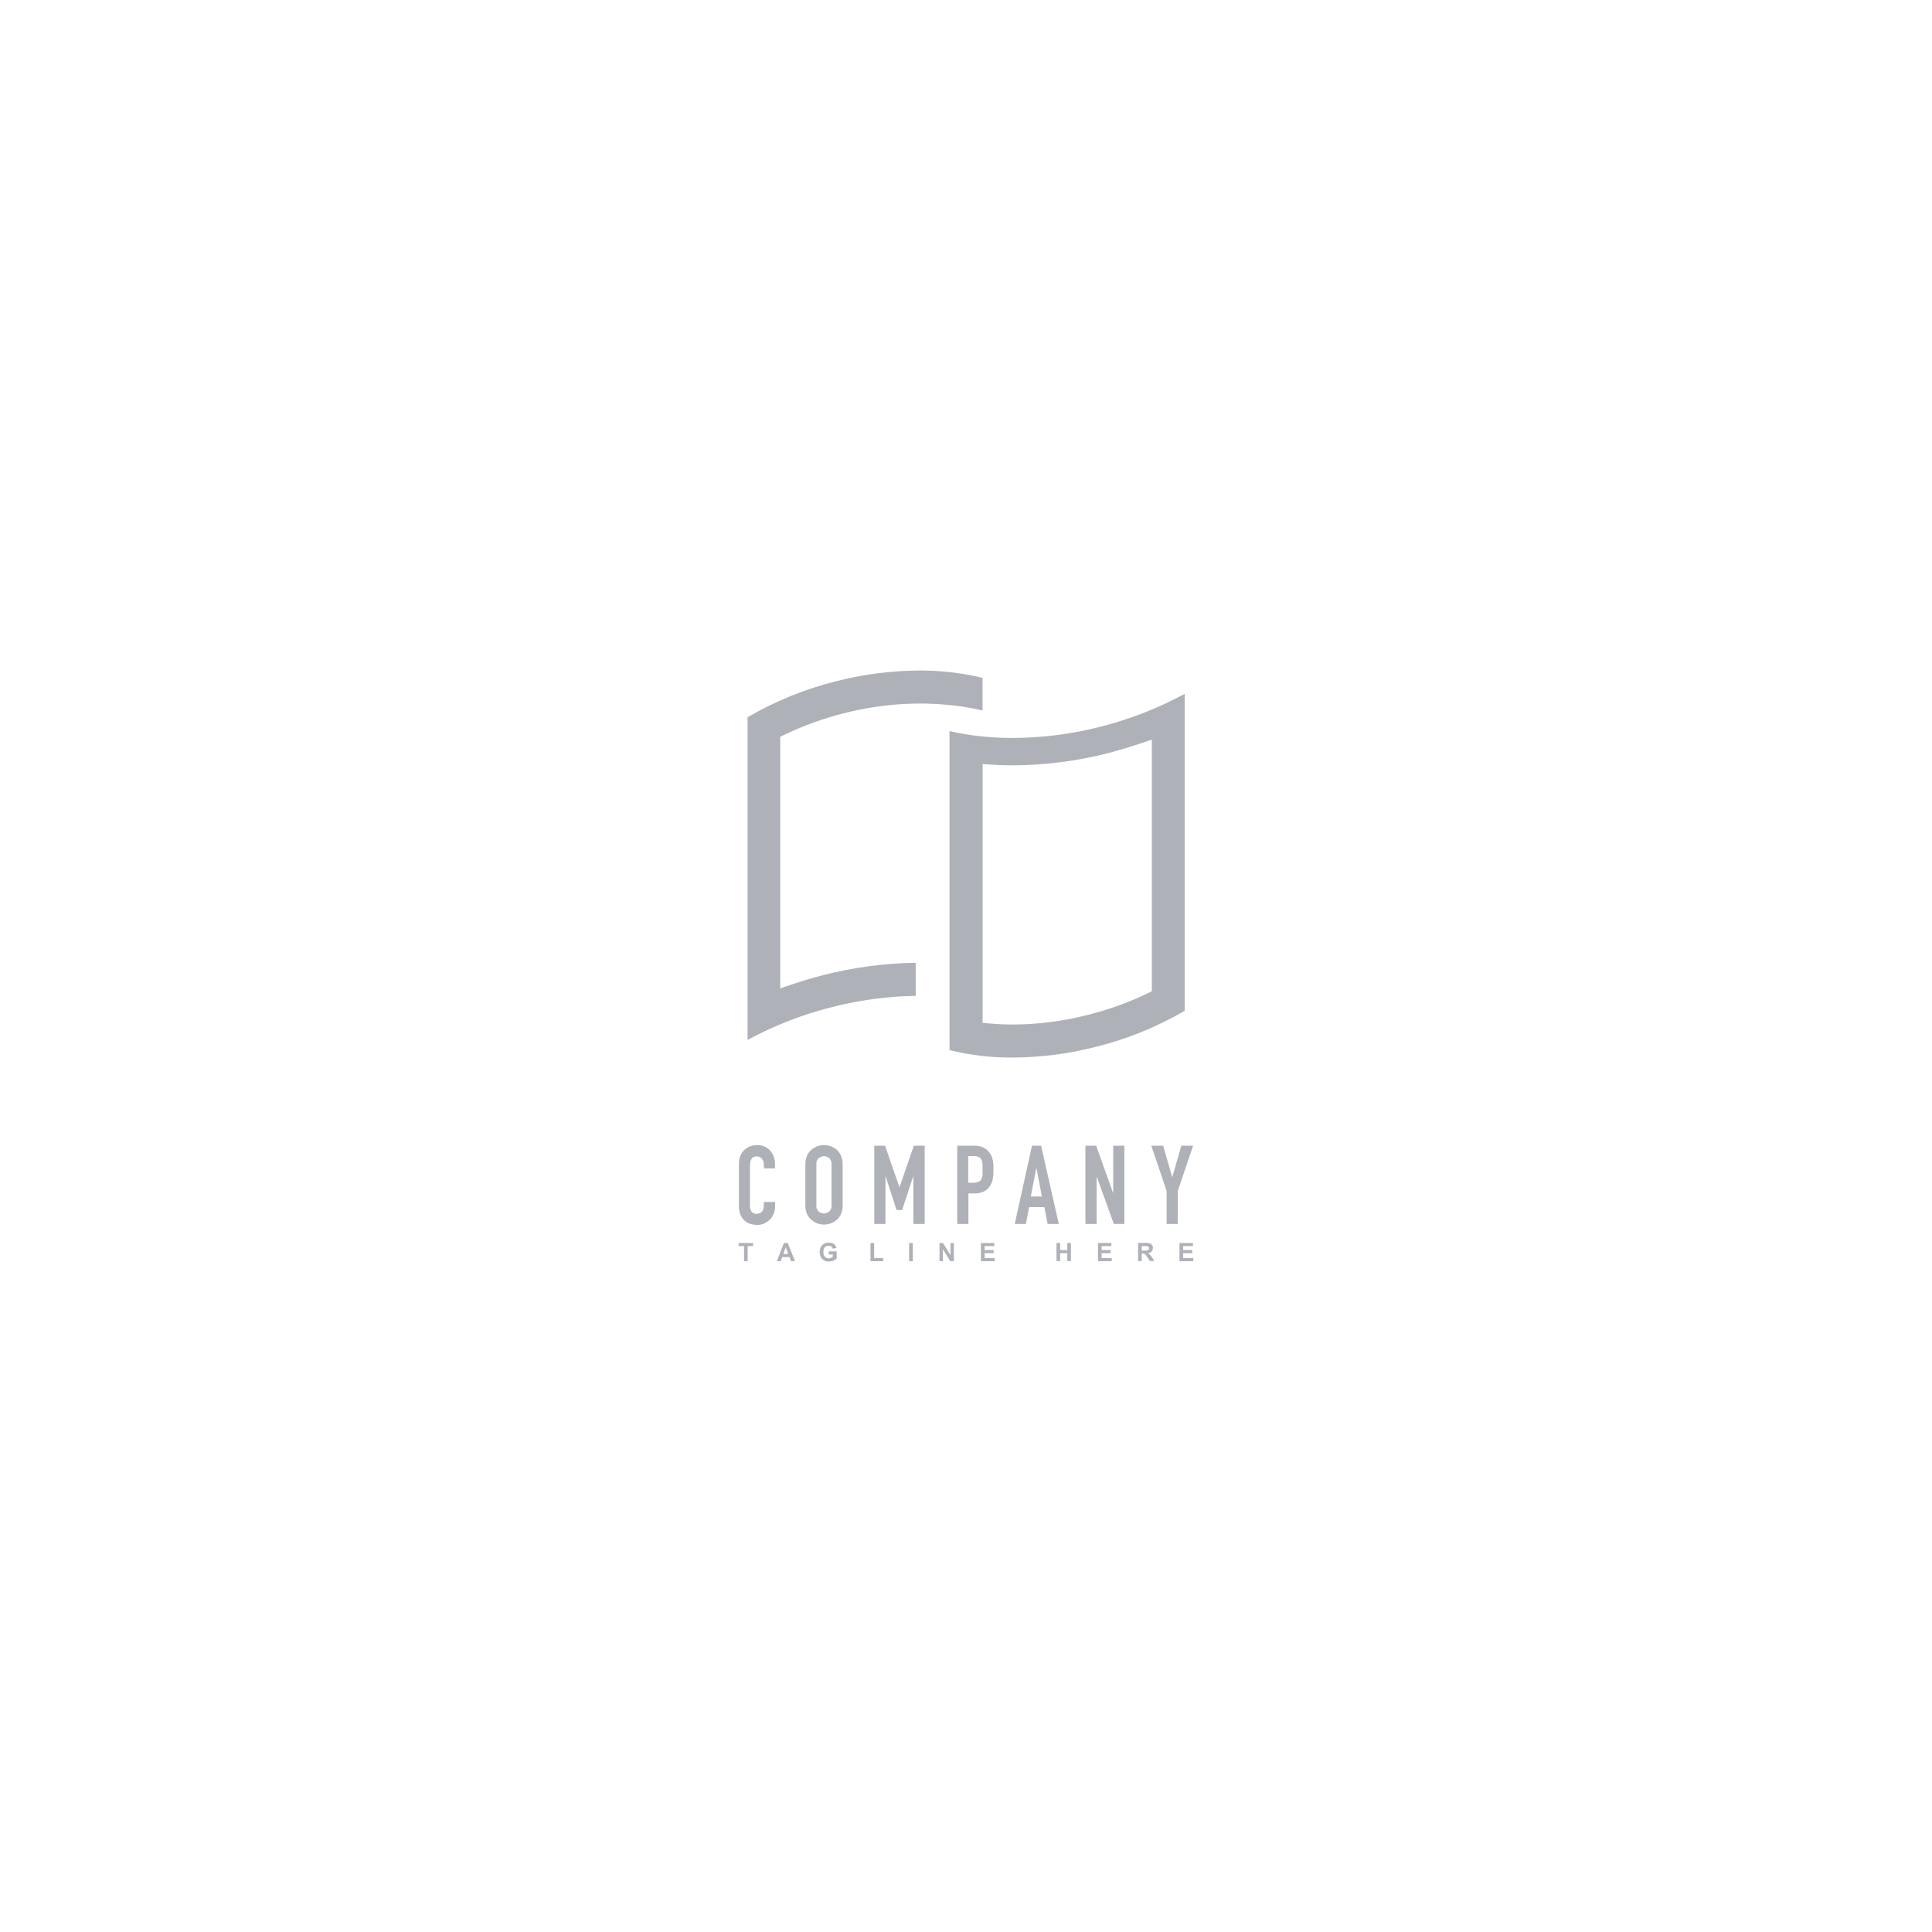
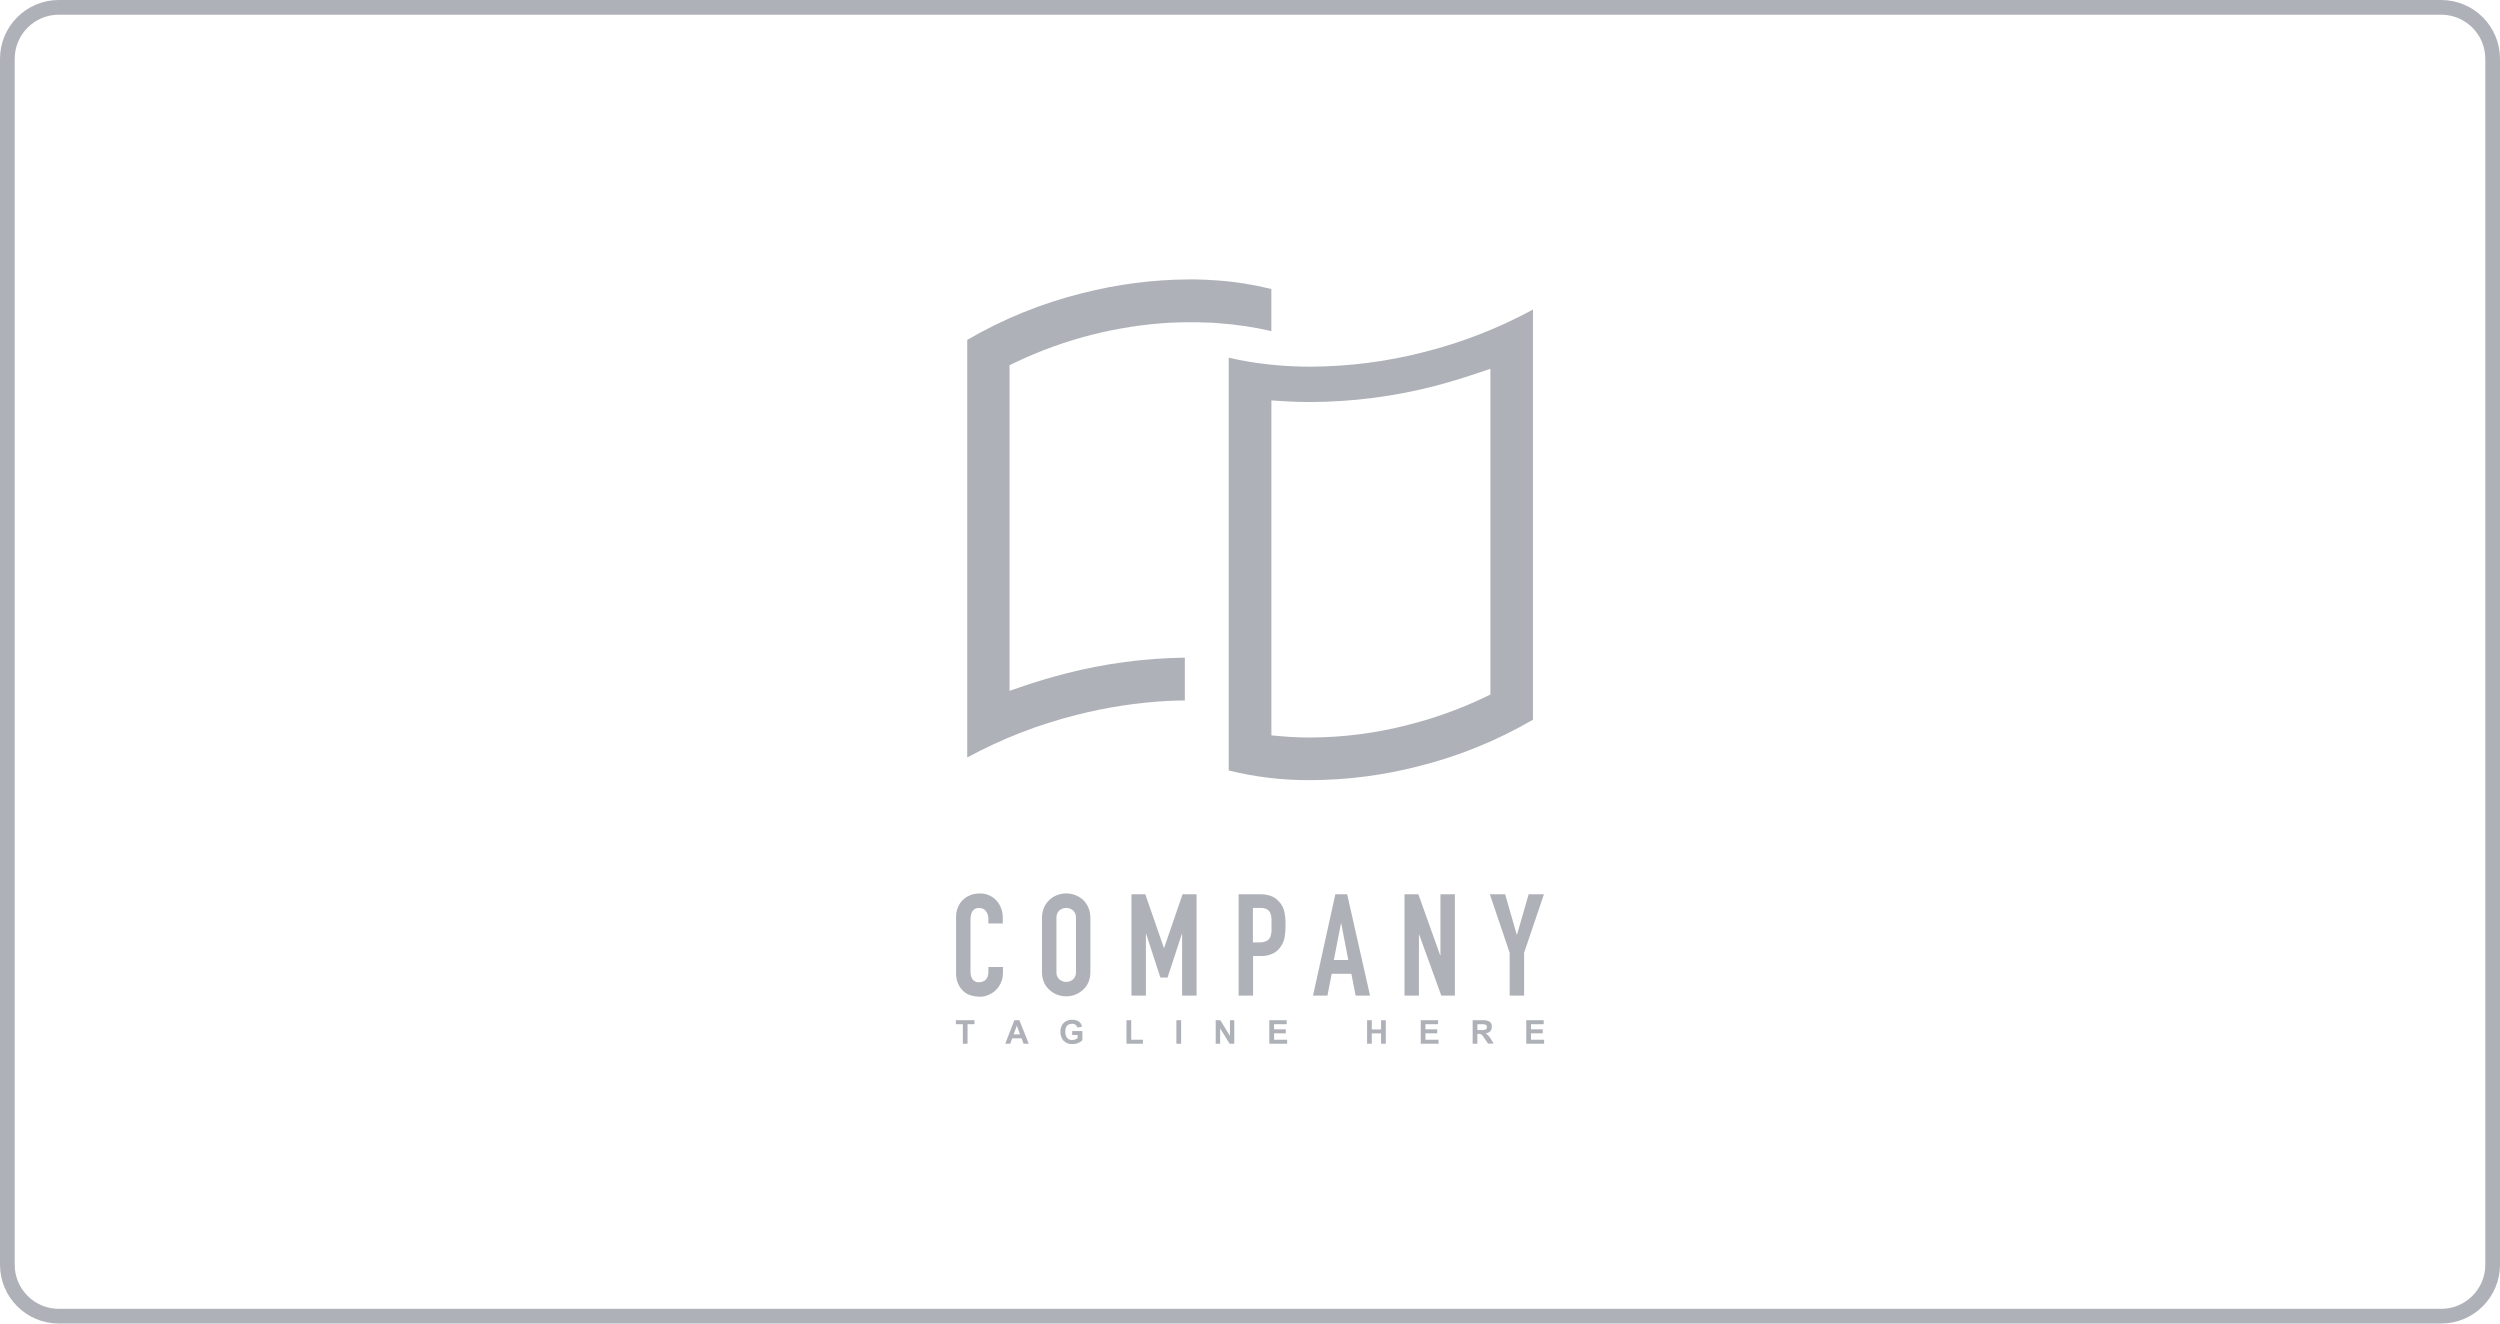
- <svg xmlns="http://www.w3.org/2000/svg" version="1.1" width="32" height="32" viewBox="0 0 32 32">
-   <path fill="#afb1b8" d="M15.431 11.658h0.026c0.048 0 0.099 0.005 0.15 0.009 0.225 0.016 0.447 0.049 0.667 0.101v-0.539c-0.226-0.057-0.456-0.093-0.688-0.11-0.088-0.007-0.182-0.011-0.278-0.013h-0.080c-0.466 0.002-0.93 0.062-1.381 0.178-0.514 0.128-1.007 0.329-1.465 0.596v5.345c0.441-0.24 0.91-0.422 1.397-0.544 0.384-0.098 0.777-0.158 1.172-0.18h0.016c0.066-0.003 0.132-0.005 0.2-0.006v-0.548c-0.514 0.007-1.026 0.075-1.524 0.202-0.184 0.048-0.362 0.1-0.53 0.157l-0.19 0.065v-4.168l0.081-0.039c0.621-0.295 1.293-0.466 1.979-0.505 0.006-0 0.011-0 0.017 0 0.076-0.004 0.152-0.006 0.227-0.006h0.086c0.040 0.001 0.079 0.002 0.119 0.004z" />
-   <path fill="#afb1b8" d="M16.774 12.223c-0.125 0-0.249-0.004-0.369-0.013-0.143-0.011-0.29-0.028-0.429-0.051-0.085-0.014-0.168-0.032-0.249-0.050v5.284c0.343 0.085 0.695 0.126 1.048 0.123 0.466-0.002 0.93-0.062 1.381-0.178 0.514-0.128 1.007-0.329 1.466-0.596v-5.25c-0.441 0.239-0.91 0.422-1.396 0.545-0.474 0.122-0.962 0.184-1.452 0.186zM18.887 12.314l0.191-0.064v4.169l-0.081 0.039c-0.312 0.149-0.639 0.266-0.974 0.35-0.407 0.105-0.826 0.16-1.246 0.161-0.126 0-0.25-0.005-0.371-0.016l-0.131-0.011v-4.287l0.152 0.010c0.11 0.007 0.225 0.011 0.349 0.011 0.534-0.002 1.065-0.070 1.582-0.203 0.178-0.047 0.354-0.1 0.529-0.158z" />
-   <path fill="#afb1b8" d="M12.751 19.052c-0.027-0.028-0.060-0.051-0.097-0.065s-0.076-0.022-0.115-0.020c-0.042-0.001-0.084 0.007-0.122 0.023-0.036 0.014-0.068 0.036-0.095 0.063s-0.048 0.060-0.061 0.096c-0.015 0.038-0.022 0.078-0.022 0.118v0.714c-0.002 0.050 0.008 0.1 0.028 0.146 0.017 0.037 0.041 0.069 0.071 0.096 0.029 0.024 0.062 0.041 0.098 0.051 0.035 0.010 0.071 0.015 0.107 0.015 0.040 0 0.079-0.008 0.115-0.025 0.036-0.016 0.068-0.038 0.095-0.066s0.048-0.060 0.062-0.096c0.015-0.036 0.023-0.075 0.023-0.114v-0.080h-0.187v0.064c0.001 0.022-0.003 0.043-0.011 0.064-0.006 0.015-0.015 0.029-0.027 0.040-0.012 0.009-0.025 0.016-0.039 0.021-0.013 0.004-0.026 0.006-0.039 0.007-0.017 0.002-0.034-0.001-0.049-0.007s-0.029-0.017-0.039-0.031c-0.018-0.029-0.026-0.062-0.025-0.096v-0.666c-0.001-0.037 0.007-0.074 0.023-0.107 0.010-0.015 0.023-0.027 0.040-0.035s0.034-0.011 0.052-0.008c0.016-0.001 0.032 0.003 0.047 0.010s0.027 0.017 0.037 0.030c0.021 0.027 0.032 0.061 0.031 0.096v0.062h0.185v-0.073c0-0.043-0.007-0.085-0.023-0.125-0.014-0.037-0.035-0.072-0.062-0.101z" />
-   <path fill="#afb1b8" d="M13.86 19.044c-0.060-0.050-0.135-0.078-0.212-0.078-0.038 0-0.076 0.007-0.111 0.020s-0.070 0.033-0.099 0.058c-0.031 0.028-0.056 0.062-0.072 0.1-0.019 0.044-0.028 0.091-0.027 0.138v0.685c-0.001 0.048 0.008 0.096 0.027 0.14 0.017 0.037 0.042 0.070 0.072 0.096 0.029 0.026 0.062 0.047 0.099 0.060s0.073 0.020 0.111 0.020c0.038-0 0.076-0.007 0.111-0.020 0.037-0.014 0.071-0.034 0.101-0.060s0.054-0.059 0.070-0.096c0.019-0.044 0.028-0.092 0.027-0.14v-0.685c0.001-0.048-0.008-0.095-0.027-0.138-0.017-0.038-0.041-0.072-0.070-0.1zM13.772 19.967c0.002 0.018-0.001 0.037-0.007 0.054s-0.017 0.033-0.030 0.045c-0.025 0.021-0.056 0.032-0.088 0.032s-0.063-0.011-0.088-0.032c-0.013-0.013-0.023-0.028-0.030-0.045s-0.009-0.036-0.007-0.054v-0.685c-0.002-0.018 0.001-0.037 0.007-0.054s0.017-0.033 0.030-0.045c0.025-0.021 0.056-0.032 0.088-0.032s0.063 0.011 0.088 0.032c0.013 0.013 0.023 0.028 0.030 0.045s0.009 0.036 0.007 0.054v0.685z" />
-   <path fill="#afb1b8" d="M15.316 20.273v-1.297h-0.18l-0.236 0.686h-0.003l-0.238-0.686h-0.178v1.297h0.185v-0.789h0.003l0.181 0.558h0.092l0.183-0.558h0.003v0.789h0.185z" />
-   <path fill="#afb1b8" d="M16.369 19.067c-0.029-0.032-0.065-0.056-0.105-0.071-0.043-0.014-0.089-0.021-0.134-0.020h-0.275v1.297h0.185v-0.506h0.095c0.058 0.003 0.115-0.010 0.167-0.035 0.042-0.023 0.077-0.058 0.101-0.099 0.021-0.035 0.036-0.073 0.042-0.113 0.007-0.049 0.011-0.098 0.010-0.147 0.002-0.062-0.004-0.125-0.018-0.185-0.012-0.045-0.036-0.086-0.068-0.119zM16.273 19.462c-0.001 0.023-0.007 0.047-0.017 0.067-0.011 0.020-0.027 0.036-0.048 0.045-0.027 0.012-0.057 0.018-0.087 0.016h-0.084v-0.441h0.095c0.029-0.001 0.057 0.004 0.083 0.016 0.019 0.011 0.034 0.028 0.043 0.048 0.010 0.023 0.016 0.047 0.016 0.072 0 0.027 0 0.056 0 0.086s0.002 0.061 0 0.089h-0.002z" />
-   <path fill="#afb1b8" d="M17.244 18.976h-0.151l-0.286 1.297h0.185l0.054-0.279h0.252l0.054 0.279h0.185l-0.293-1.297zM17.073 19.818l0.091-0.47h0.003l0.090 0.47h-0.185z" />
-   <path fill="#afb1b8" d="M18.438 19.757h-0.003l-0.279-0.781h-0.178v1.297h0.185v-0.78h0.004l0.282 0.78h0.174v-1.297h-0.185v0.781z" />
-   <path fill="#afb1b8" d="M19.567 18.976l-0.149 0.516h-0.004l-0.149-0.516h-0.196l0.254 0.749v0.548h0.185v-0.548l0.254-0.749h-0.196z" />
-   <path fill="#afb1b8" d="M12.235 20.639h0.089v0.25h0.060v-0.25h0.089v-0.051h-0.238v0.051z" />
-   <path fill="#afb1b8" d="M12.984 20.588l-0.117 0.301h0.064l0.025-0.068h0.12l0.026 0.068h0.066l-0.12-0.301h-0.064zM12.974 20.77l0.041-0.112 0.041 0.112h-0.082z" />
-   <path fill="#afb1b8" d="M13.724 20.778h0.070v0.039c-0.020 0.016-0.045 0.025-0.071 0.025-0.012 0.001-0.024-0.002-0.035-0.007s-0.021-0.013-0.028-0.022c-0.016-0.023-0.024-0.051-0.022-0.078 0-0.067 0.029-0.101 0.087-0.101 0.015-0.002 0.030 0.003 0.043 0.011s0.021 0.022 0.025 0.037l0.060-0.011c-0.013-0.059-0.055-0.089-0.128-0.089-0.039-0.001-0.076 0.013-0.105 0.039-0.015 0.015-0.027 0.033-0.034 0.053s-0.011 0.041-0.009 0.063c-0.002 0.041 0.012 0.082 0.039 0.113 0.015 0.015 0.033 0.027 0.052 0.035s0.041 0.011 0.062 0.009c0.047 0.001 0.093-0.016 0.128-0.048v-0.119h-0.13v0.051z" />
-   <path fill="#afb1b8" d="M14.479 20.588h-0.061v0.301h0.211v-0.051h-0.15v-0.25z" />
-   <path fill="#afb1b8" d="M15.119 20.588h-0.061v0.301h0.061v-0.301z" />
-   <path fill="#afb1b8" d="M15.743 20.789l-0.123-0.201h-0.059v0.301h0.057v-0.197l0.121 0.197h0.060v-0.301h-0.056v0.201z" />
-   <path fill="#afb1b8" d="M16.308 20.756h0.15v-0.051h-0.15v-0.066h0.161v-0.051h-0.222v0.301h0.229v-0.051h-0.168v-0.081z" />
-   <path fill="#afb1b8" d="M17.678 20.706h-0.119v-0.119h-0.060v0.301h0.060v-0.132h0.119v0.132h0.060v-0.301h-0.060v0.119z" />
-   <path fill="#afb1b8" d="M18.246 20.756h0.15v-0.051h-0.15v-0.066h0.162v-0.051h-0.222v0.301h0.228v-0.051h-0.168v-0.081z" />
-   <path fill="#afb1b8" d="M19.016 20.756c0.053-0.008 0.079-0.036 0.079-0.084 0.002-0.013-0-0.026-0.005-0.038s-0.014-0.022-0.024-0.029c-0.027-0.014-0.058-0.020-0.088-0.018h-0.128v0.301h0.060v-0.126h0.012c0.013-0.001 0.026 0.002 0.038 0.007 0.009 0.005 0.016 0.013 0.021 0.022l0.066 0.096h0.072l-0.037-0.059c-0.016-0.029-0.039-0.054-0.067-0.072zM18.955 20.715h-0.045v-0.076h0.048c0.021-0.002 0.042 0.001 0.061 0.007 0.005 0.004 0.008 0.009 0.010 0.014s0.003 0.011 0.003 0.017c-0 0.006-0.002 0.012-0.005 0.017s-0.007 0.010-0.011 0.013c-0.020 0.006-0.041 0.009-0.061 0.007z" />
-   <path fill="#afb1b8" d="M19.597 20.756h0.15v-0.051h-0.15v-0.066h0.162v-0.051h-0.223v0.301h0.229v-0.051h-0.168v-0.081z" />
+ <svg xmlns="http://www.w3.org/2000/svg" width="170" height="90" fill="none">
+   <rect x=".5" y=".5" width="169" height="89" rx="3.5" stroke="#AFB1B8" />
+   <path d="M81.977 21.934h.136c.254 0 .527.026.797.049a22.64 22.64 0 013.542.534v-2.863c-1.2-.301-2.422-.496-3.656-.583A29.224 29.224 0 0081.32 19h-.427c-2.475.01-4.94.327-7.337.946-2.73.68-5.35 1.747-7.784 3.166v28.397a31.633 31.633 0 017.42-2.892 32.36 32.36 0 016.228-.956h.084c.352-.018.703-.028 1.065-.03v-2.91a34.329 34.329 0 00-8.095 1.076c-.98.255-1.925.53-2.813.834l-1.012.344V24.833l.432-.208a28.276 28.276 0 0110.516-2.683.63.63 0 01.091 0c.403-.02.808-.03 1.205-.03h.455c.21.005.42.01.63.023z" fill="#AFB1B8" />
+   <path d="M89.111 24.933a25.925 25.925 0 01-4.235-.344 22.97 22.97 0 01-1.323-.267v28.072c1.82.45 3.69.67 5.566.656a29.943 29.943 0 007.336-.944 29.806 29.806 0 007.786-3.166V21.05a31.765 31.765 0 01-7.417 2.893c-2.52.648-5.111.98-7.713.99zm11.224.485l1.012-.34v22.148l-.432.209a27.772 27.772 0 01-5.174 1.859c-2.163.56-4.386.847-6.62.857-.668 0-1.33-.028-1.973-.084l-.693-.061V27.228l.807.054a28.38 28.38 0 001.854.056 34.263 34.263 0 008.406-1.078c.944-.25 1.882-.529 2.813-.842zM67.737 61.212a1.492 1.492 0 00-1.125-.455 1.672 1.672 0 00-.65.122 1.464 1.464 0 00-.832.842c-.08.2-.12.413-.117.628v3.794c-.01.267.042.533.149.778.09.195.219.368.38.509.151.127.33.22.52.27.185.051.376.078.567.078.212.002.42-.043.612-.132a1.599 1.599 0 00.96-1.465v-.424h-.992v.338a.881.881 0 01-.059.338.609.609 0 01-.144.214.697.697 0 01-.415.145.503.503 0 01-.465-.204.898.898 0 01-.132-.508v-3.538c-.006-.196.036-.39.122-.567a.507.507 0 01.485-.229.527.527 0 01.443.214.806.806 0 01.165.509v.328h.981v-.387a1.786 1.786 0 00-.121-.664 1.562 1.562 0 00-.332-.534zM73.629 61.17a1.766 1.766 0 00-1.129-.418c-.202.001-.402.037-.591.107A1.558 1.558 0 0071 61.7c-.1.231-.15.482-.145.735v3.638c-.007.256.043.51.144.746.09.195.221.369.385.508.151.14.33.25.523.32a1.712 1.712 0 001.72-.32c.159-.142.286-.315.375-.508.102-.235.151-.49.144-.746v-3.639a1.772 1.772 0 00-.144-.734 1.643 1.643 0 00-.374-.532zm-.463 4.904a.654.654 0 01-.198.527.726.726 0 01-.933 0 .652.652 0 01-.197-.527v-3.639a.656.656 0 01.197-.526.726.726 0 01.933 0 .651.651 0 01.198.526v3.64zM81.368 67.7v-6.89h-.954l-1.252 3.647h-.018l-1.262-3.646h-.944v6.888h.984v-4.19h.018l.964 2.962h.49l.972-2.962h.017v4.19h.985zM86.958 61.294c-.151-.17-.343-.3-.556-.377a2.184 2.184 0 00-.714-.107h-1.462v6.89h.982v-2.691h.506c.306.014.61-.051.885-.188a1.43 1.43 0 00.539-.527c.113-.183.19-.387.225-.6a4.9 4.9 0 00.053-.783c.01-.33-.023-.662-.096-.984a1.465 1.465 0 00-.362-.633zm-.506 2.1a.868.868 0 01-.09.359.552.552 0 01-.254.241 1.006 1.006 0 01-.463.087h-.447v-2.342h.505a.942.942 0 01.443.086.556.556 0 01.23.254c.054.121.083.252.086.384v.458c0 .16.01.326 0 .473h-.01zM91.607 60.81h-.804l-1.518 6.89h.982l.288-1.48h1.338l.289 1.48h.981l-1.556-6.89zm-.905 4.471l.483-2.497h.018l.48 2.497h-.981zM97.95 64.96h-.018l-1.483-4.15h-.943v6.89h.981v-4.143h.02l1.5 4.142h.924v-6.888h-.981v4.15zM103.948 60.81l-.79 2.74h-.02l-.789-2.74h-1.04l1.348 3.978v2.911h.982v-2.911l1.348-3.977h-1.039zM65 69.644h.473v1.328h.321v-1.328h.47v-.272H65v.272zM68.977 69.372l-.62 1.6h.341l.132-.364h.638l.136.364h.35l-.636-1.6h-.341zm-.05.967l.217-.593.217.593h-.435zM72.908 70.382h.37v.206a.613.613 0 01-.38.135.404.404 0 01-.34-.153.67.67 0 01-.118-.417c0-.356.154-.534.46-.534a.337.337 0 01.362.255l.316-.061c-.068-.313-.293-.47-.678-.47a.804.804 0 00-.559.205.78.78 0 00-.23.615.872.872 0 00.205.6.776.776 0 00.607.234.96.96 0 00.678-.254v-.63h-.693v.27zM76.922 69.372H76.6v1.6h1.12V70.7h-.797v-1.328zM80.317 69.372h-.323v1.6h.323v-1.6zM83.636 70.44l-.655-1.068h-.313v1.6h.3v-1.045l.643 1.045h.321v-1.6h-.296v1.069zM86.637 70.267h.797v-.272h-.797v-.35h.857v-.273h-1.181v1.6h1.214V70.7h-.89v-.433zM93.912 70.003h-.63v-.63h-.321v1.599h.321v-.7h.63v.7h.321v-1.6h-.32v.631zM96.93 70.267h.8v-.272h-.8v-.35h.86v-.273H96.61v1.6h1.212V70.7h-.89v-.433zM101.023 70.268c.279-.044.42-.191.42-.445a.38.38 0 00-.156-.356.904.904 0 00-.468-.094h-.678v1.6h.321v-.67h.063a.429.429 0 01.2.036c.047.029.086.069.114.117l.349.508h.384l-.194-.312a1.112 1.112 0 00-.355-.384zm-.323-.222h-.238v-.401h.253a.836.836 0 01.326.038.2.2 0 01.054.075.22.22 0 01.017.091.215.215 0 01-.086.16.91.91 0 01-.326.037zM104.109 70.267h.797v-.272h-.797v-.35h.861v-.273h-1.184v1.6H105V70.7h-.891v-.433z" fill="#AFB1B8" />
</svg>
